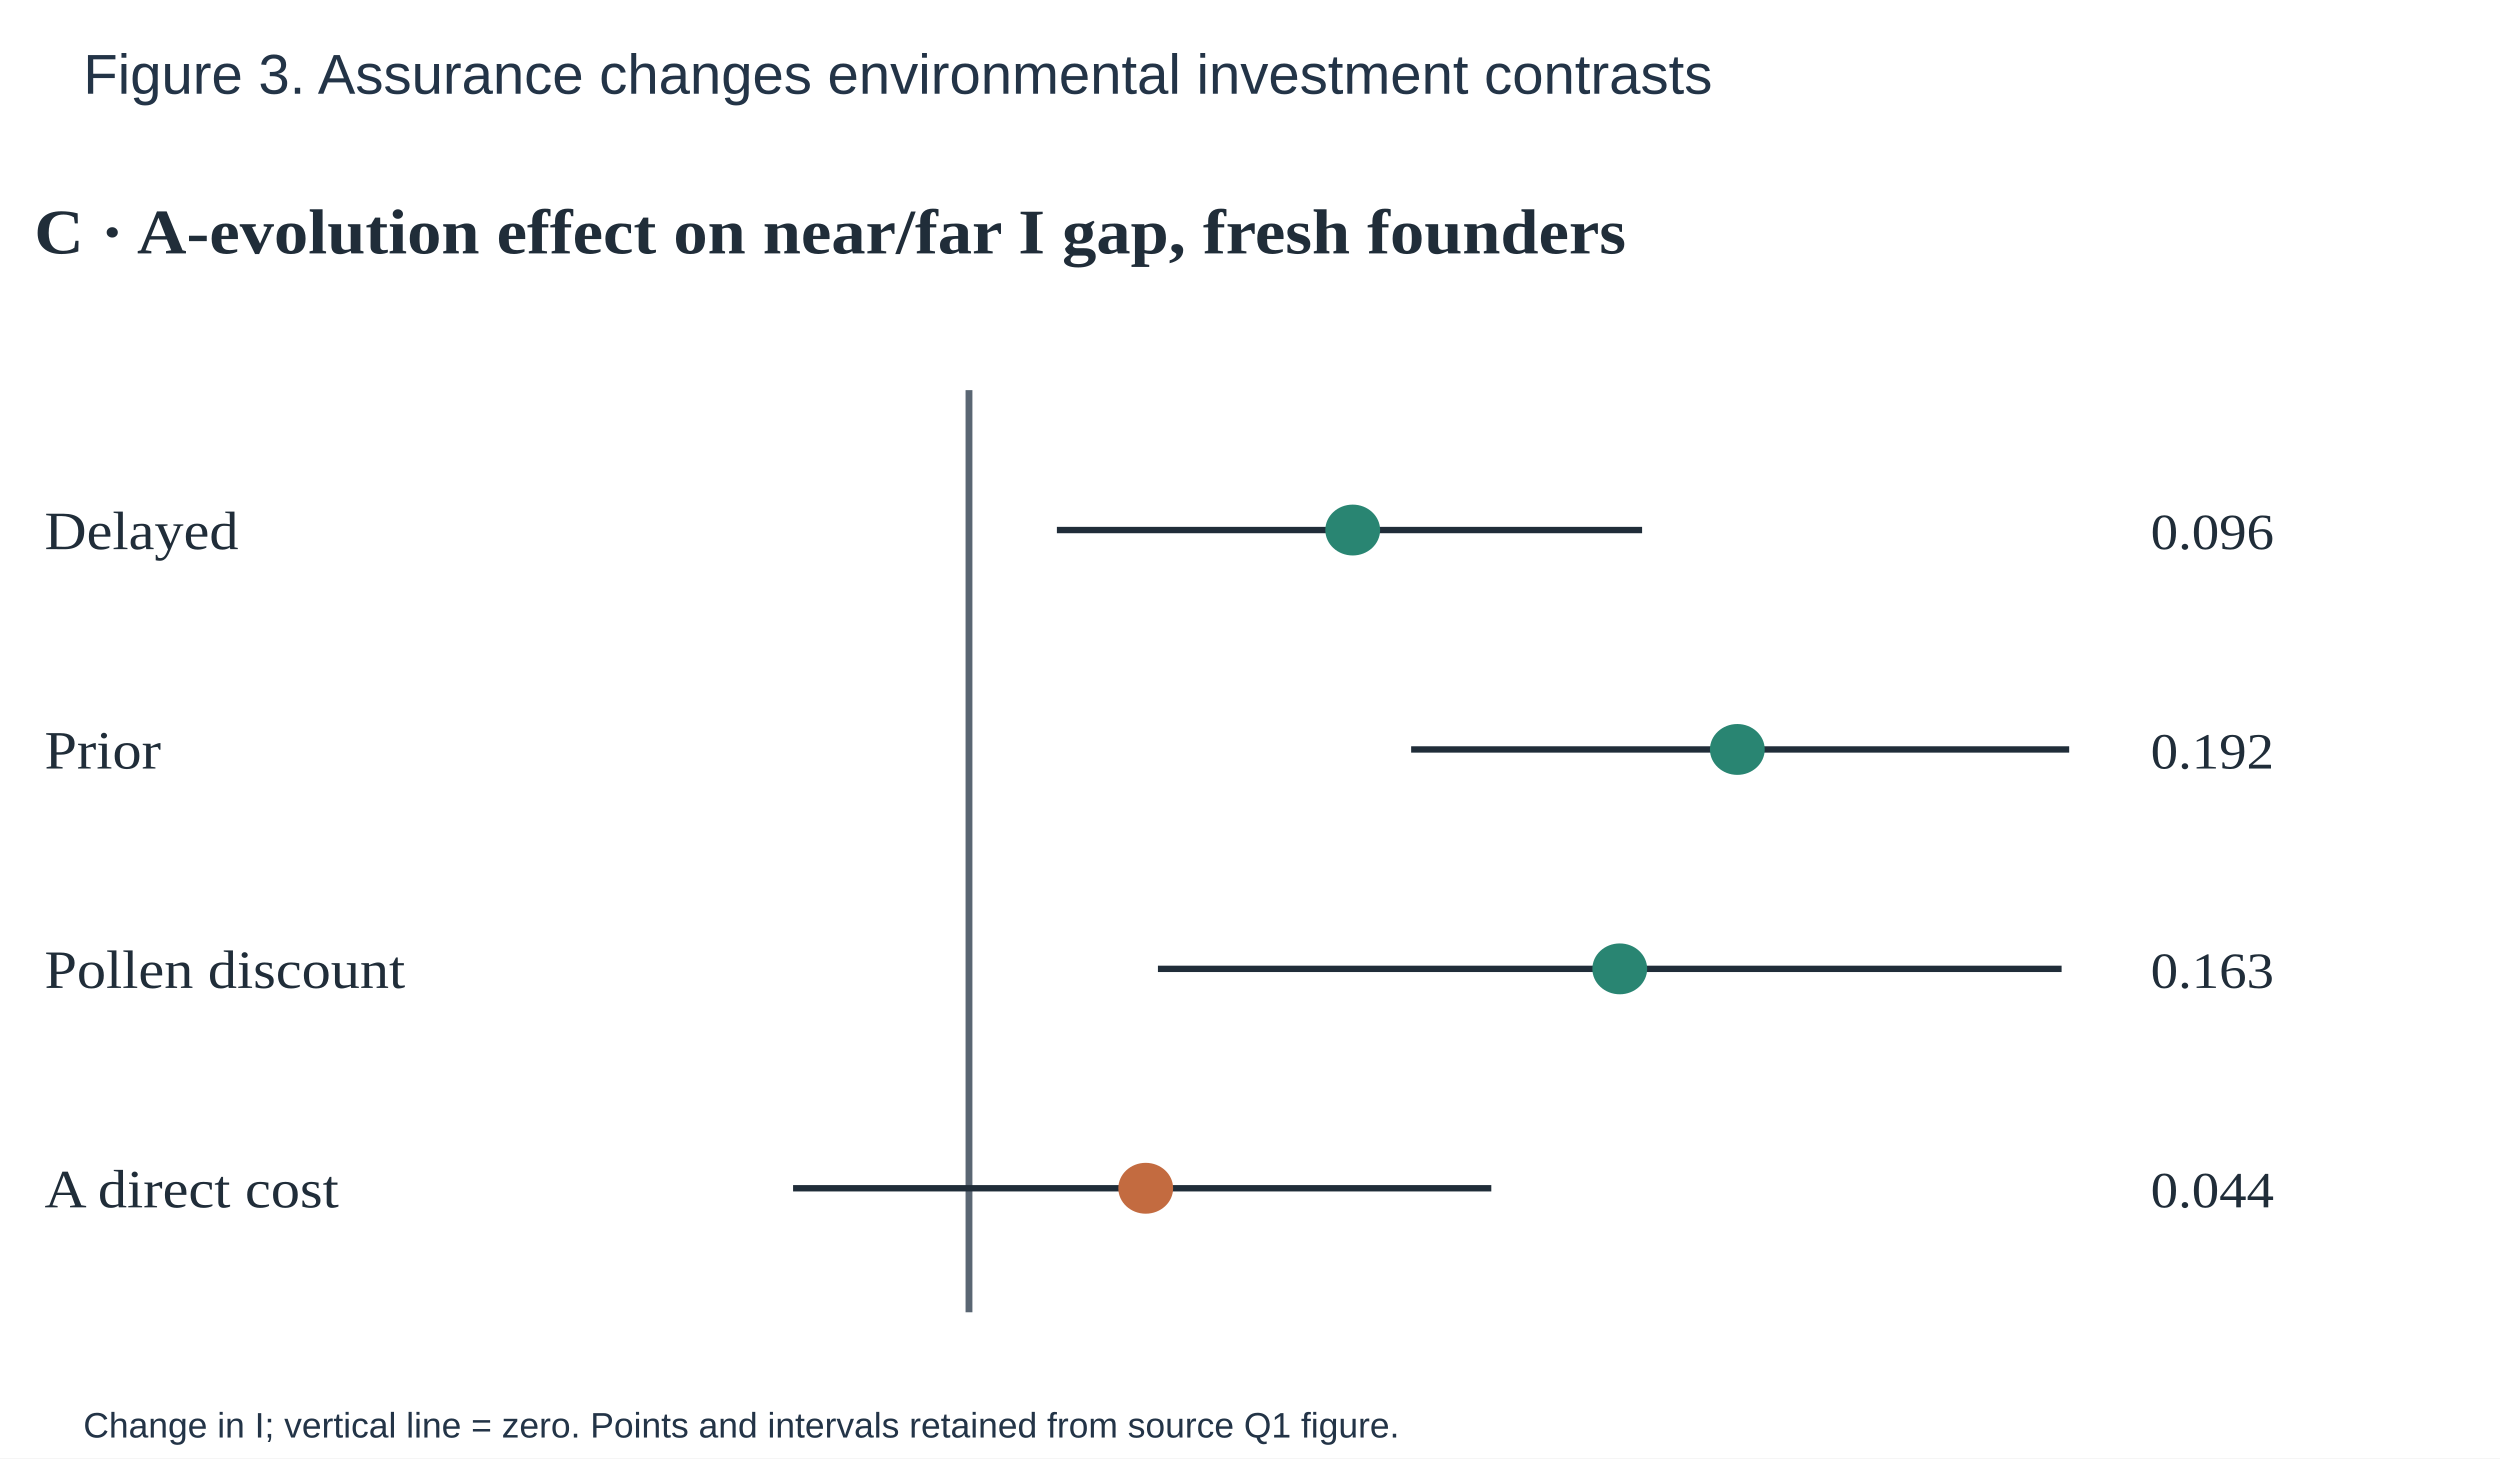
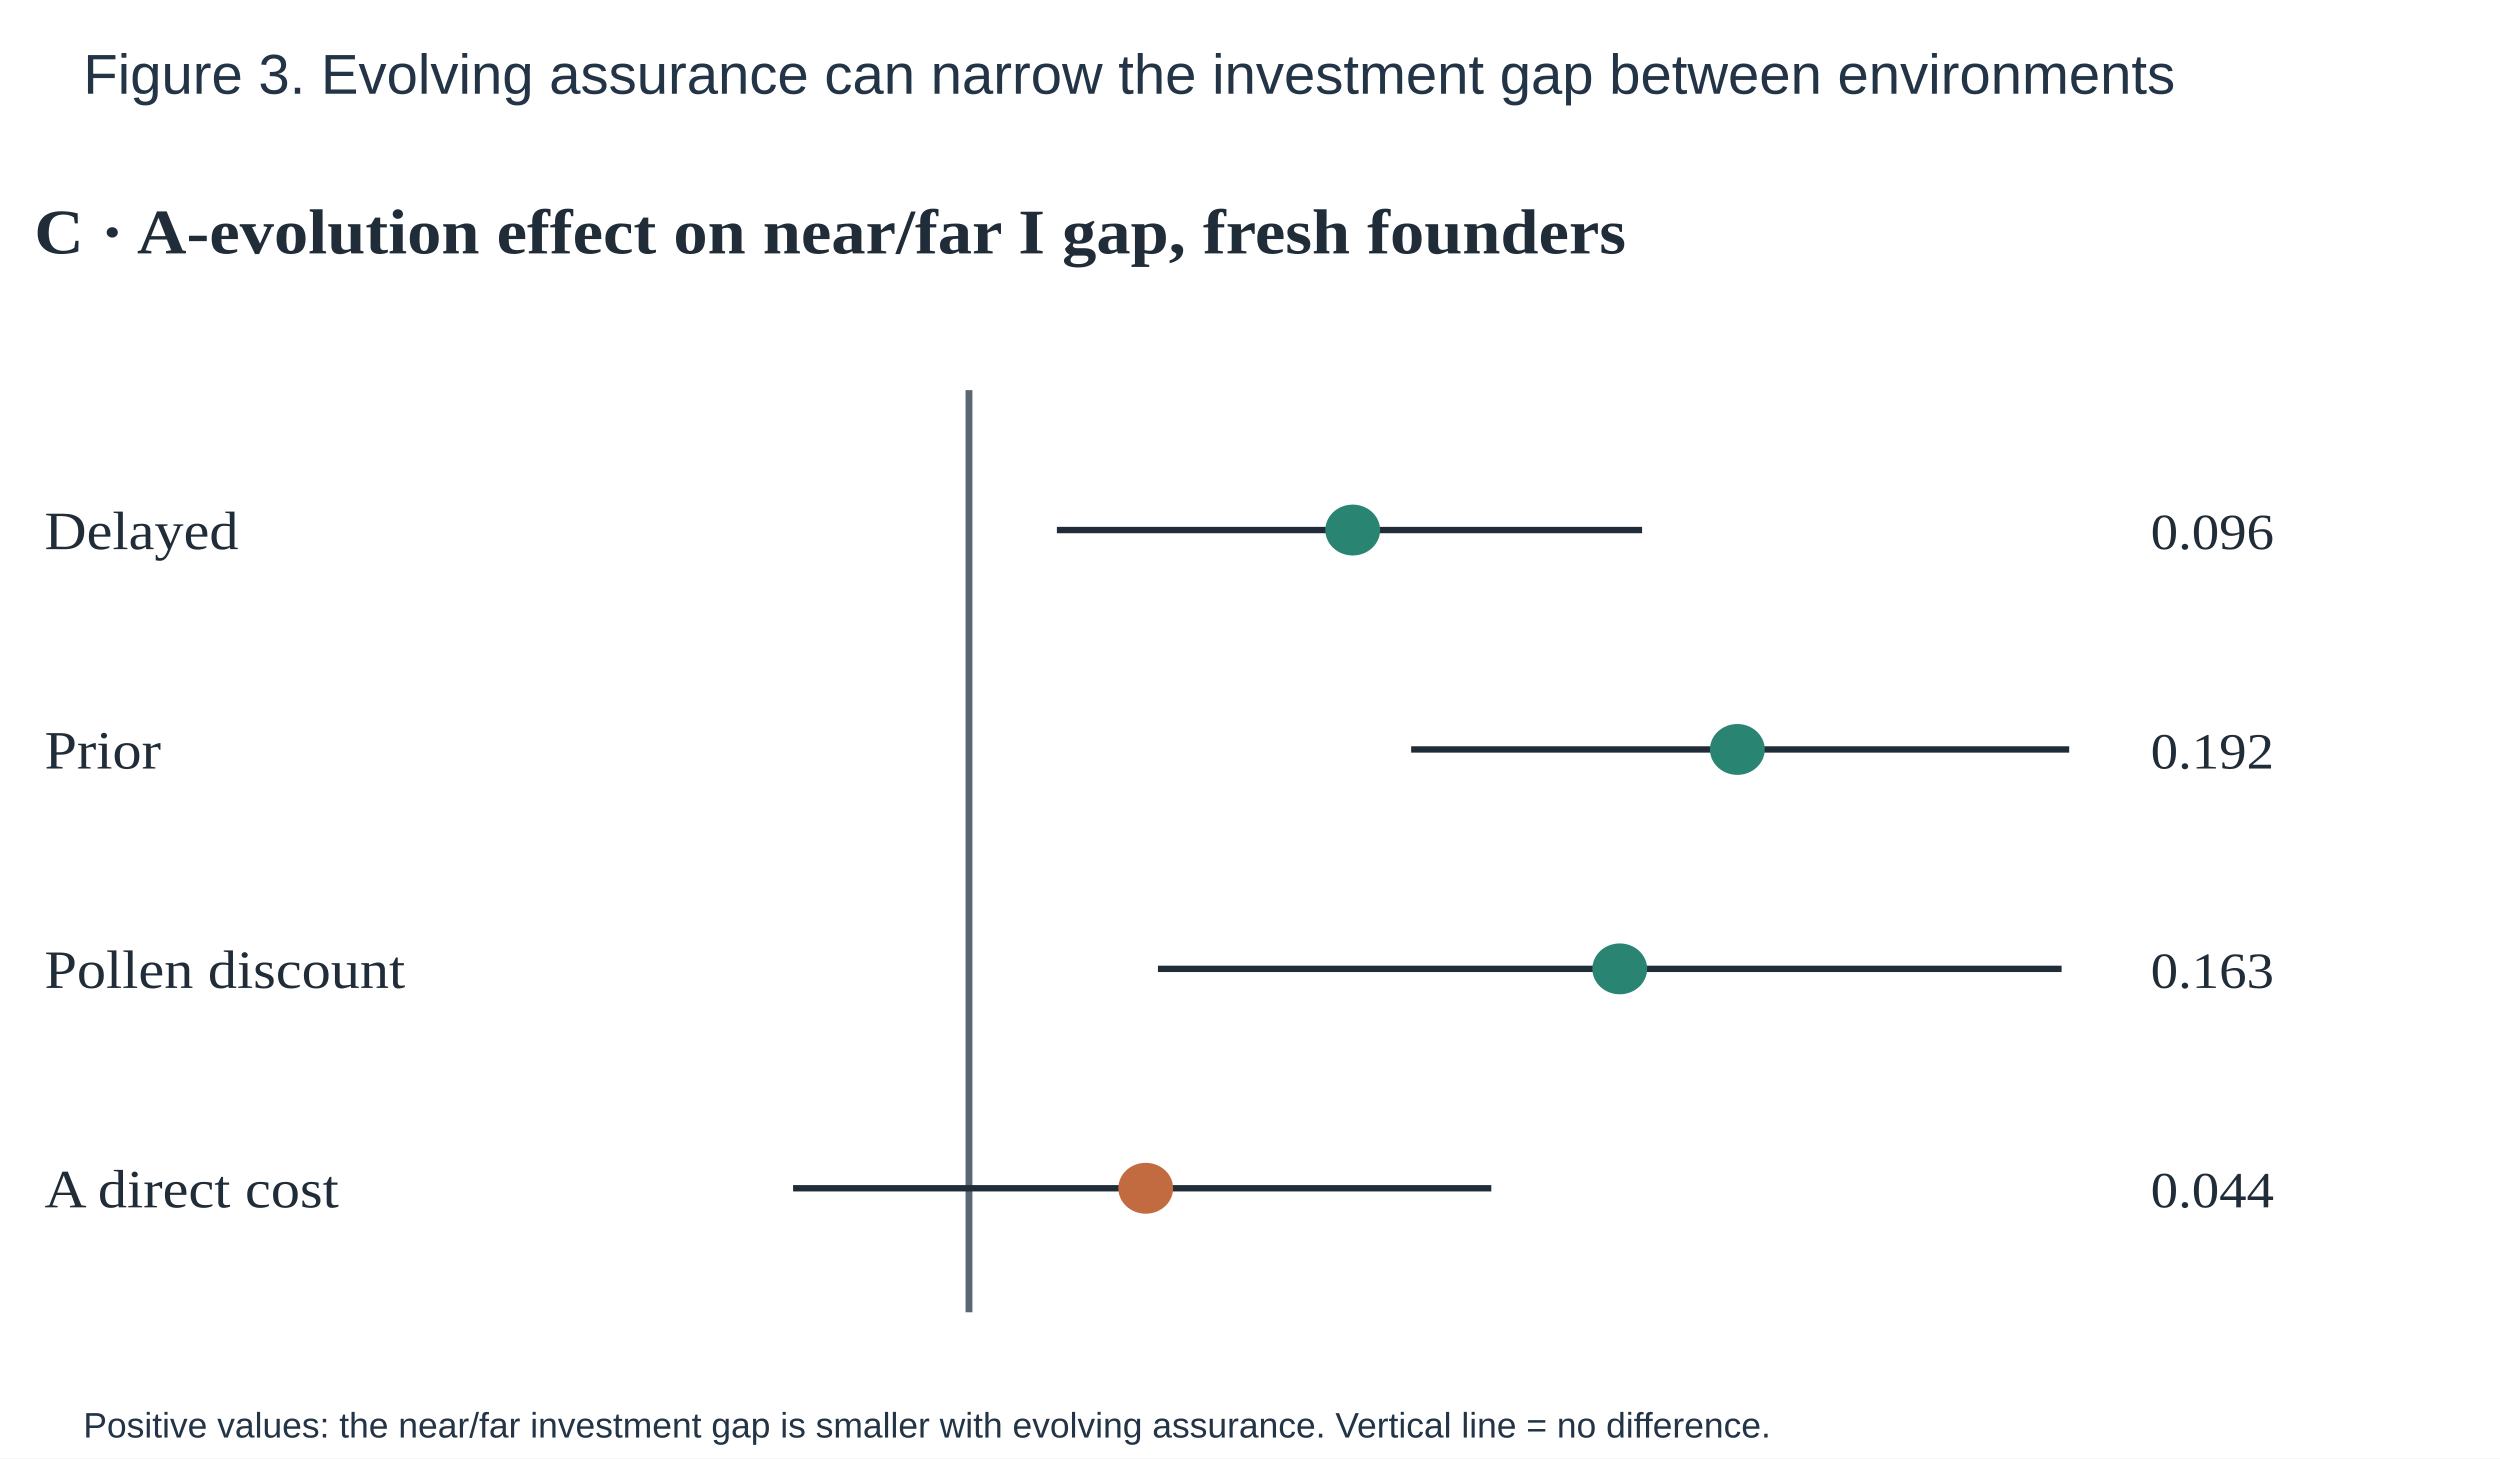
<svg xmlns="http://www.w3.org/2000/svg" width="1200" height="700" viewBox="0 0 1200 700" role="img">
  <rect width="1200" height="700" fill="white" />
-   <text x="40" y="45" font-size="27" fill="#233447" font-family="Arial, sans-serif">Figure 3. Assurance changes environmental investment contrasts</text>
+   <text x="40" y="45" font-size="27" fill="#233447" font-family="Arial, sans-serif">Figure 3. Evolving assurance can narrow the investment gap between environments</text>
  <svg x="0" y="85" width="1200" height="580" viewBox="725 340 730 380" preserveAspectRatio="none" overflow="hidden">
    <rect x="0" y="0" width="1500" height="820" fill="white" />
    <text x="52" y="49" font-size="28" text-anchor="start" fill="#202d39" font-weight="bold">Figure 1 · Floral investment can decline without assurance evolution</text>
    <text x="52" y="80" font-size="16" text-anchor="start" fill="#5a6673" font-weight="normal">Source Model 3; original Q1 (64 visitor histories) and separate 8 × 8 fresh-founder Q1 test</text>
    <text x="60" y="134" font-size="21" text-anchor="start" fill="#202d39" font-weight="bold">A · Three separately modelled quantities — schematic, not evidence of mediation</text>
    <rect x="65" y="164" width="404" height="146" fill="#ebf3fa" rx="14" />
    <text x="83" y="204" font-size="21" text-anchor="start" fill="#202d39" font-weight="bold">Floral investment I</text>
    <text x="83" y="250" font-size="16" text-anchor="start" fill="#202d39" font-weight="normal">Visitor attraction / pollen export</text>
    <text x="83" y="280" font-size="16" text-anchor="start" fill="#5a6673" font-weight="normal">Pay an allocation cost</text>
    <rect x="537" y="164" width="404" height="146" fill="#eef2f5" rx="14" />
    <text x="555" y="204" font-size="21" text-anchor="start" fill="#202d39" font-weight="bold">Outcross service q</text>
    <text x="555" y="250" font-size="16" text-anchor="start" fill="#202d39" font-weight="normal">Pre-selfing receipt of pollen</text>
    <text x="555" y="280" font-size="16" text-anchor="start" fill="#5a6673" font-weight="normal">Determined by visitor conditions</text>
    <rect x="1009" y="164" width="404" height="146" fill="#f9efe6" rx="14" />
    <text x="1027" y="204" font-size="21" text-anchor="start" fill="#202d39" font-weight="bold">Assurance capacity A</text>
    <text x="1027" y="250" font-size="16" text-anchor="start" fill="#202d39" font-weight="normal">Selfing of remaining ovules</text>
    <text x="1027" y="280" font-size="16" text-anchor="start" fill="#5a6673" font-weight="normal">Fixed at 0.5 still permits selfing</text>
    <text x="65" y="364" font-size="20" text-anchor="start" fill="#202d39" font-weight="bold">B · Fixed A: low-replenishment I decline from founder</text>
    <text x="735" y="364" font-size="20" text-anchor="start" fill="#202d39" font-weight="bold">C · A-evolution effect on near/far I gap, fresh founders</text>
    <line x1="638.19" y1="407" x2="638.19" y2="697" stroke="#5a6673" stroke-width="2" />
    <line x1="1007.943" y1="407" x2="1007.943" y2="697" stroke="#5a6673" stroke-width="2" />
    <text x="67" y="457" font-size="17" text-anchor="start" fill="#202d39" font-weight="normal">Delayed</text>
    <line x1="315.592" y1="451" x2="338.161" y2="451" stroke="#202d39" stroke-width="2" />
    <circle cx="326.446" cy="451" r="8" fill="#2b5a83" data-kind="fixed_I" data-setting="delayed_control" data-value="-0.31934810946086467" data-low="-0.3304668622606291" data-high="-0.3073469098015144" />
    <text x="569" y="457" font-size="16" text-anchor="start" fill="#202d39" font-weight="normal">-0.319</text>
    <text x="738" y="457" font-size="17" text-anchor="start" fill="#202d39" font-weight="normal">Delayed</text>
    <line x1="1033.612" y1="451" x2="1204.49" y2="451" stroke="#202d39" stroke-width="2" />
    <circle cx="1119.993" cy="451" r="8" fill="#298572" data-kind="fresh_D" data-setting="delayed_control" data-value="0.09612172296330863" data-low="0.02202" data-high="0.168607" />
    <text x="1371" y="457" font-size="16" text-anchor="middle" fill="#202d39" font-weight="normal">0.096</text>
    <text x="67" y="526" font-size="17" text-anchor="start" fill="#202d39" font-weight="normal">Prior</text>
    <line x1="305.606" y1="520" x2="323.564" y2="520" stroke="#202d39" stroke-width="2" />
    <circle cx="314.455" cy="520" r="8" fill="#2b5a83" data-kind="fixed_I" data-setting="prior_selfing" data-value="-0.331631067600059" data-low="-0.3406965934607362" data-high="-0.32230020599675213" />
    <text x="569" y="526" font-size="16" text-anchor="start" fill="#202d39" font-weight="normal">-0.332</text>
    <text x="738" y="526" font-size="17" text-anchor="start" fill="#202d39" font-weight="normal">Prior</text>
    <line x1="1137.053" y1="520" x2="1329.201" y2="520" stroke="#202d39" stroke-width="2" />
    <circle cx="1232.302" cy="520" r="8" fill="#298572" data-kind="fresh_D" data-setting="prior_selfing" data-value="0.1924651667465477" data-low="0.110756" data-high="0.275589" />
    <text x="1371" y="526" font-size="16" text-anchor="middle" fill="#202d39" font-weight="normal">0.192</text>
    <text x="67" y="595" font-size="17" text-anchor="start" fill="#202d39" font-weight="normal">Pollen discount</text>
    <line x1="301.835" y1="589" x2="321.376" y2="589" stroke="#202d39" stroke-width="2" />
    <circle cx="311.426" cy="589" r="8" fill="#2b5a83" data-kind="fixed_I" data-setting="pollen_discount" data-value="-0.3347342602636082" data-low="-0.3445588798205342" data-high="-0.32454156231730724" />
    <text x="569" y="595" font-size="16" text-anchor="start" fill="#202d39" font-weight="normal">-0.335</text>
    <text x="738" y="595" font-size="17" text-anchor="start" fill="#202d39" font-weight="normal">Pollen discount</text>
    <line x1="1063.115" y1="589" x2="1326.987" y2="589" stroke="#202d39" stroke-width="2" />
    <circle cx="1197.968" cy="589" r="8" fill="#298572" data-kind="fresh_D" data-setting="pollen_discount" data-value="0.16301179218475836" data-low="0.047329" data-high="0.27369" />
    <text x="1371" y="595" font-size="16" text-anchor="middle" fill="#202d39" font-weight="normal">0.163</text>
    <text x="67" y="664" font-size="17" text-anchor="start" fill="#202d39" font-weight="normal">A direct cost</text>
    <line x1="320.22" y1="658" x2="342.253" y2="658" stroke="#202d39" stroke-width="2" />
    <circle cx="331.113" cy="658" r="8" fill="#2b5a83" data-kind="fixed_I" data-setting="assurance_cost" data-value="-0.3145668892391059" data-low="-0.3257255666098675" data-high="-0.3031553073824159" />
    <text x="569" y="664" font-size="16" text-anchor="start" fill="#202d39" font-weight="normal">-0.315</text>
    <text x="738" y="664" font-size="17" text-anchor="start" fill="#202d39" font-weight="normal">A direct cost</text>
    <line x1="956.576" y1="658" x2="1160.461" y2="658" stroke="#202d39" stroke-width="2" />
    <circle cx="1059.55" cy="658" r="8" fill="#c36b40" data-kind="fresh_D" data-setting="assurance_cost" data-value="0.04427079114203726" data-low="-0.044065" data-high="0.130837" />
    <text x="1371" y="664" font-size="16" text-anchor="middle" fill="#202d39" font-weight="normal">0.044</text>
    <text x="65" y="758" font-size="17" text-anchor="start" fill="#5a6673" font-weight="normal">B: all four original comparisons are within a shared founder. C: three fresh-founder settings pass; A-cost is inconclusive.</text>
    <text x="65" y="792" font-size="16" text-anchor="start" fill="#5a6673" font-weight="normal">The near and far original conditions were both pollen limited; environmental effects are not natural mainland–island contrasts.</text>
  </svg>
-   <text x="40" y="690" font-size="17" fill="#233447" font-family="Arial, sans-serif">Change in I; vertical line = zero. Points and intervals retained from source Q1 figure.</text>
+   <text x="40" y="690" font-size="17" fill="#233447" font-family="Arial, sans-serif">Positive values: the near/far investment gap is smaller with evolving assurance. Vertical line = no difference.</text>
</svg>
